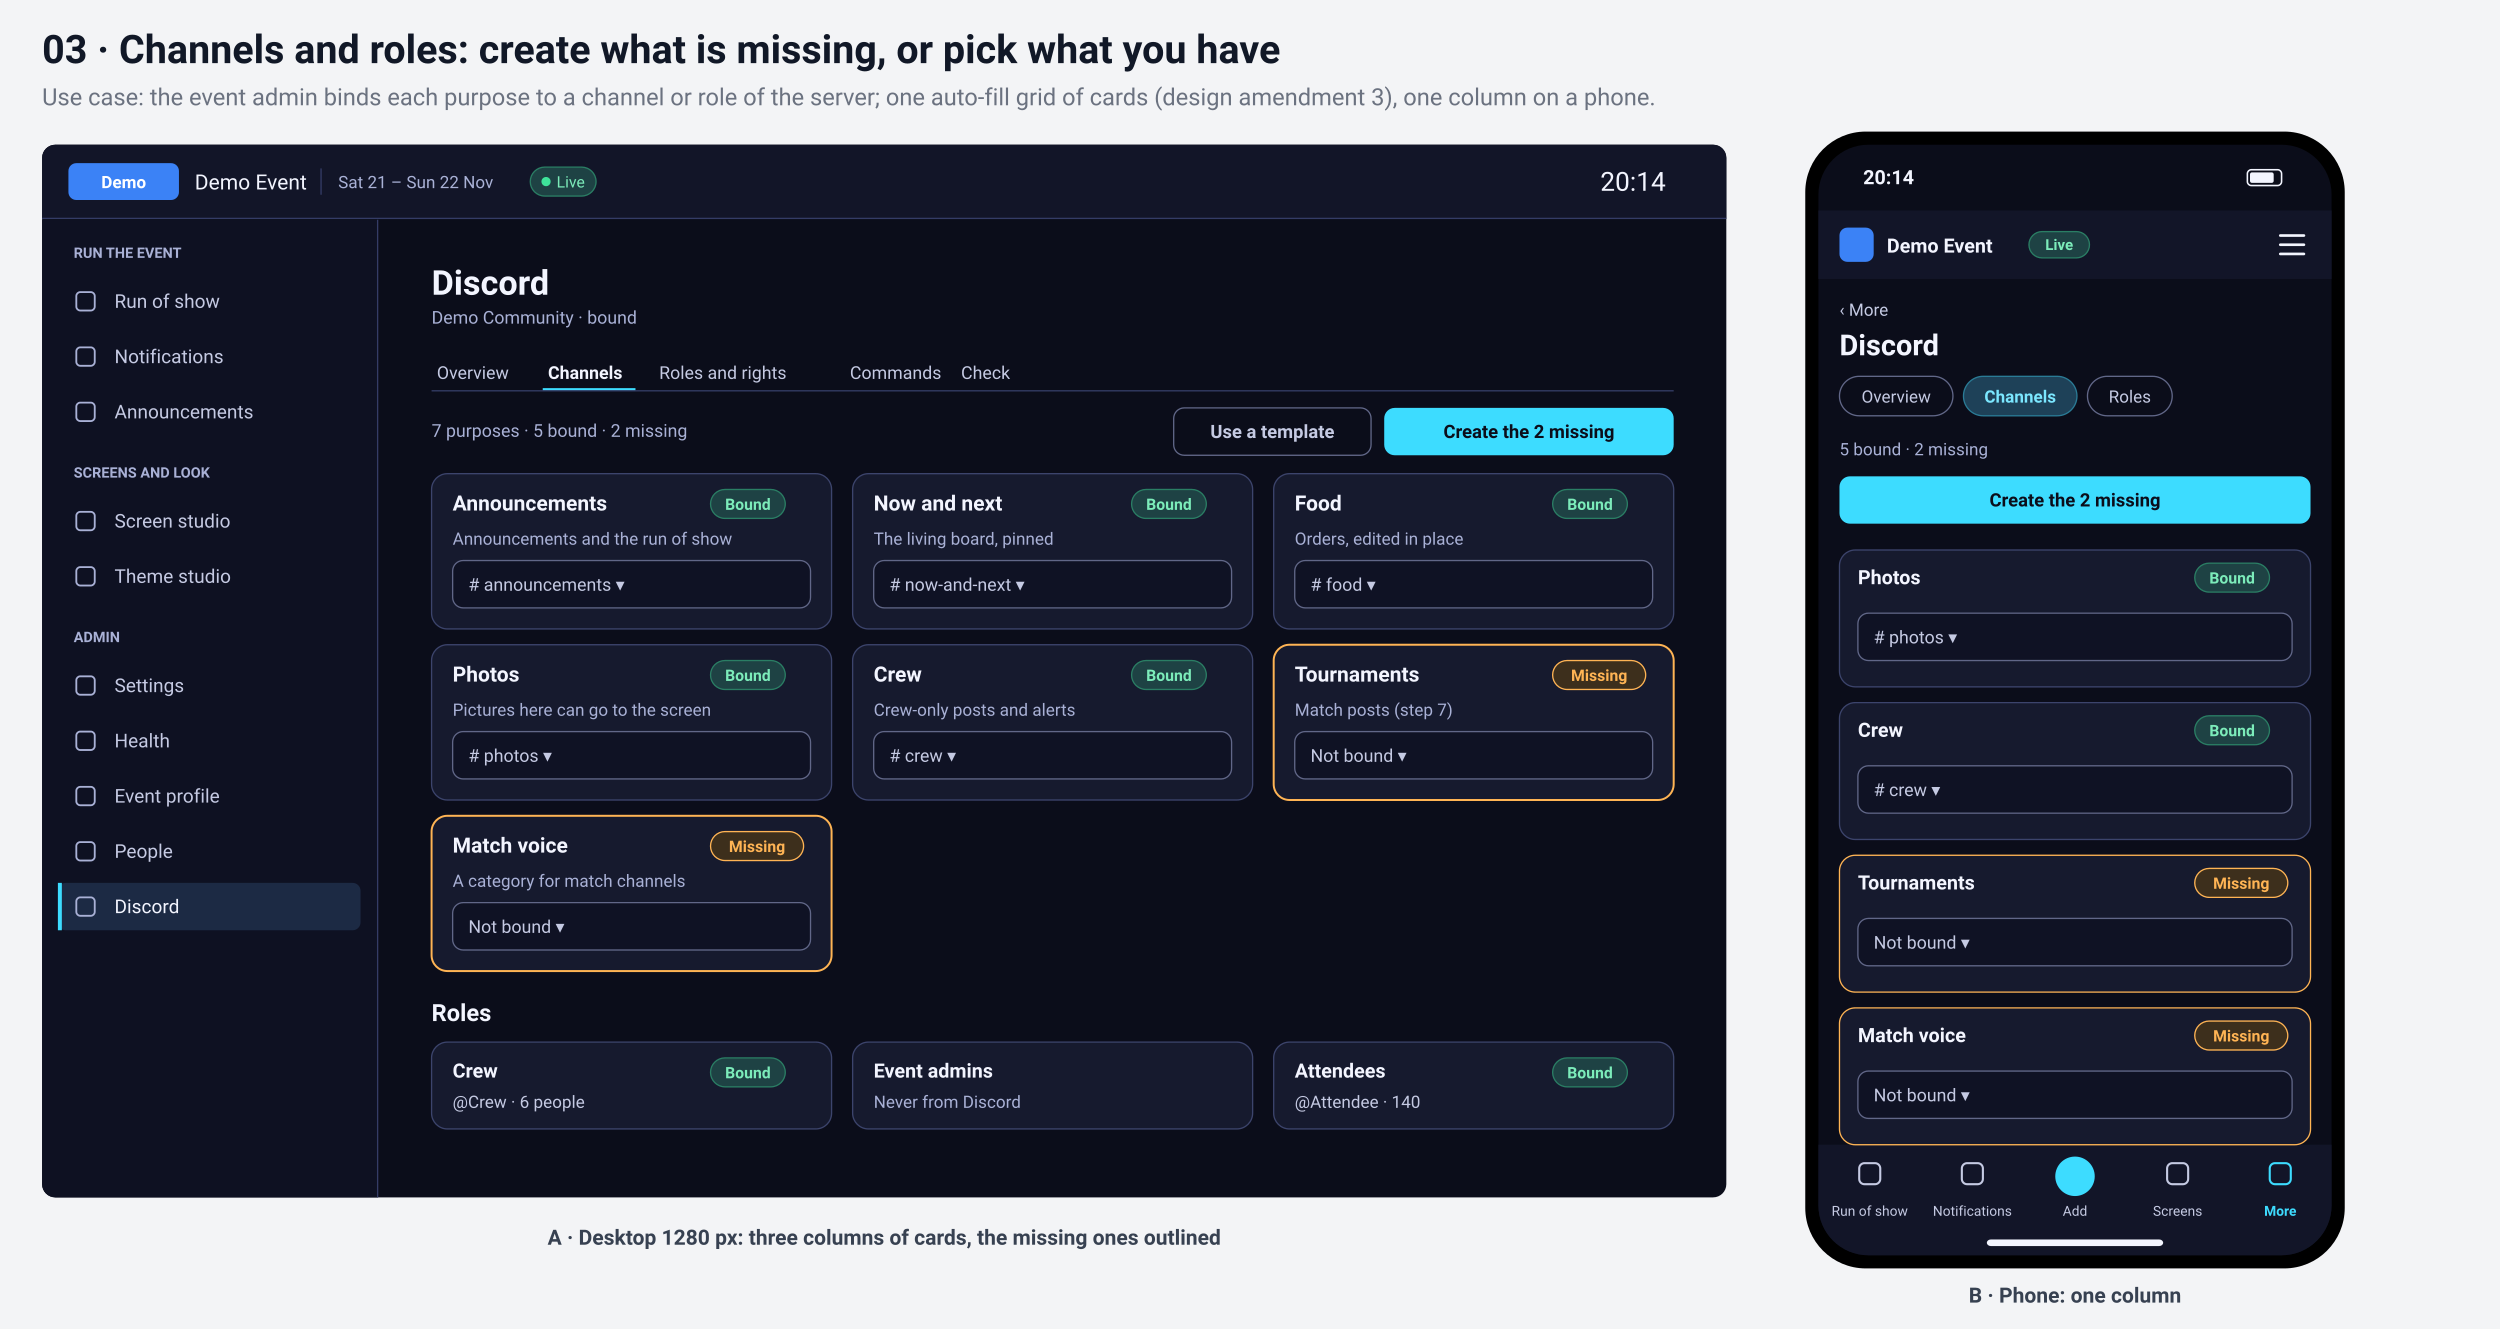
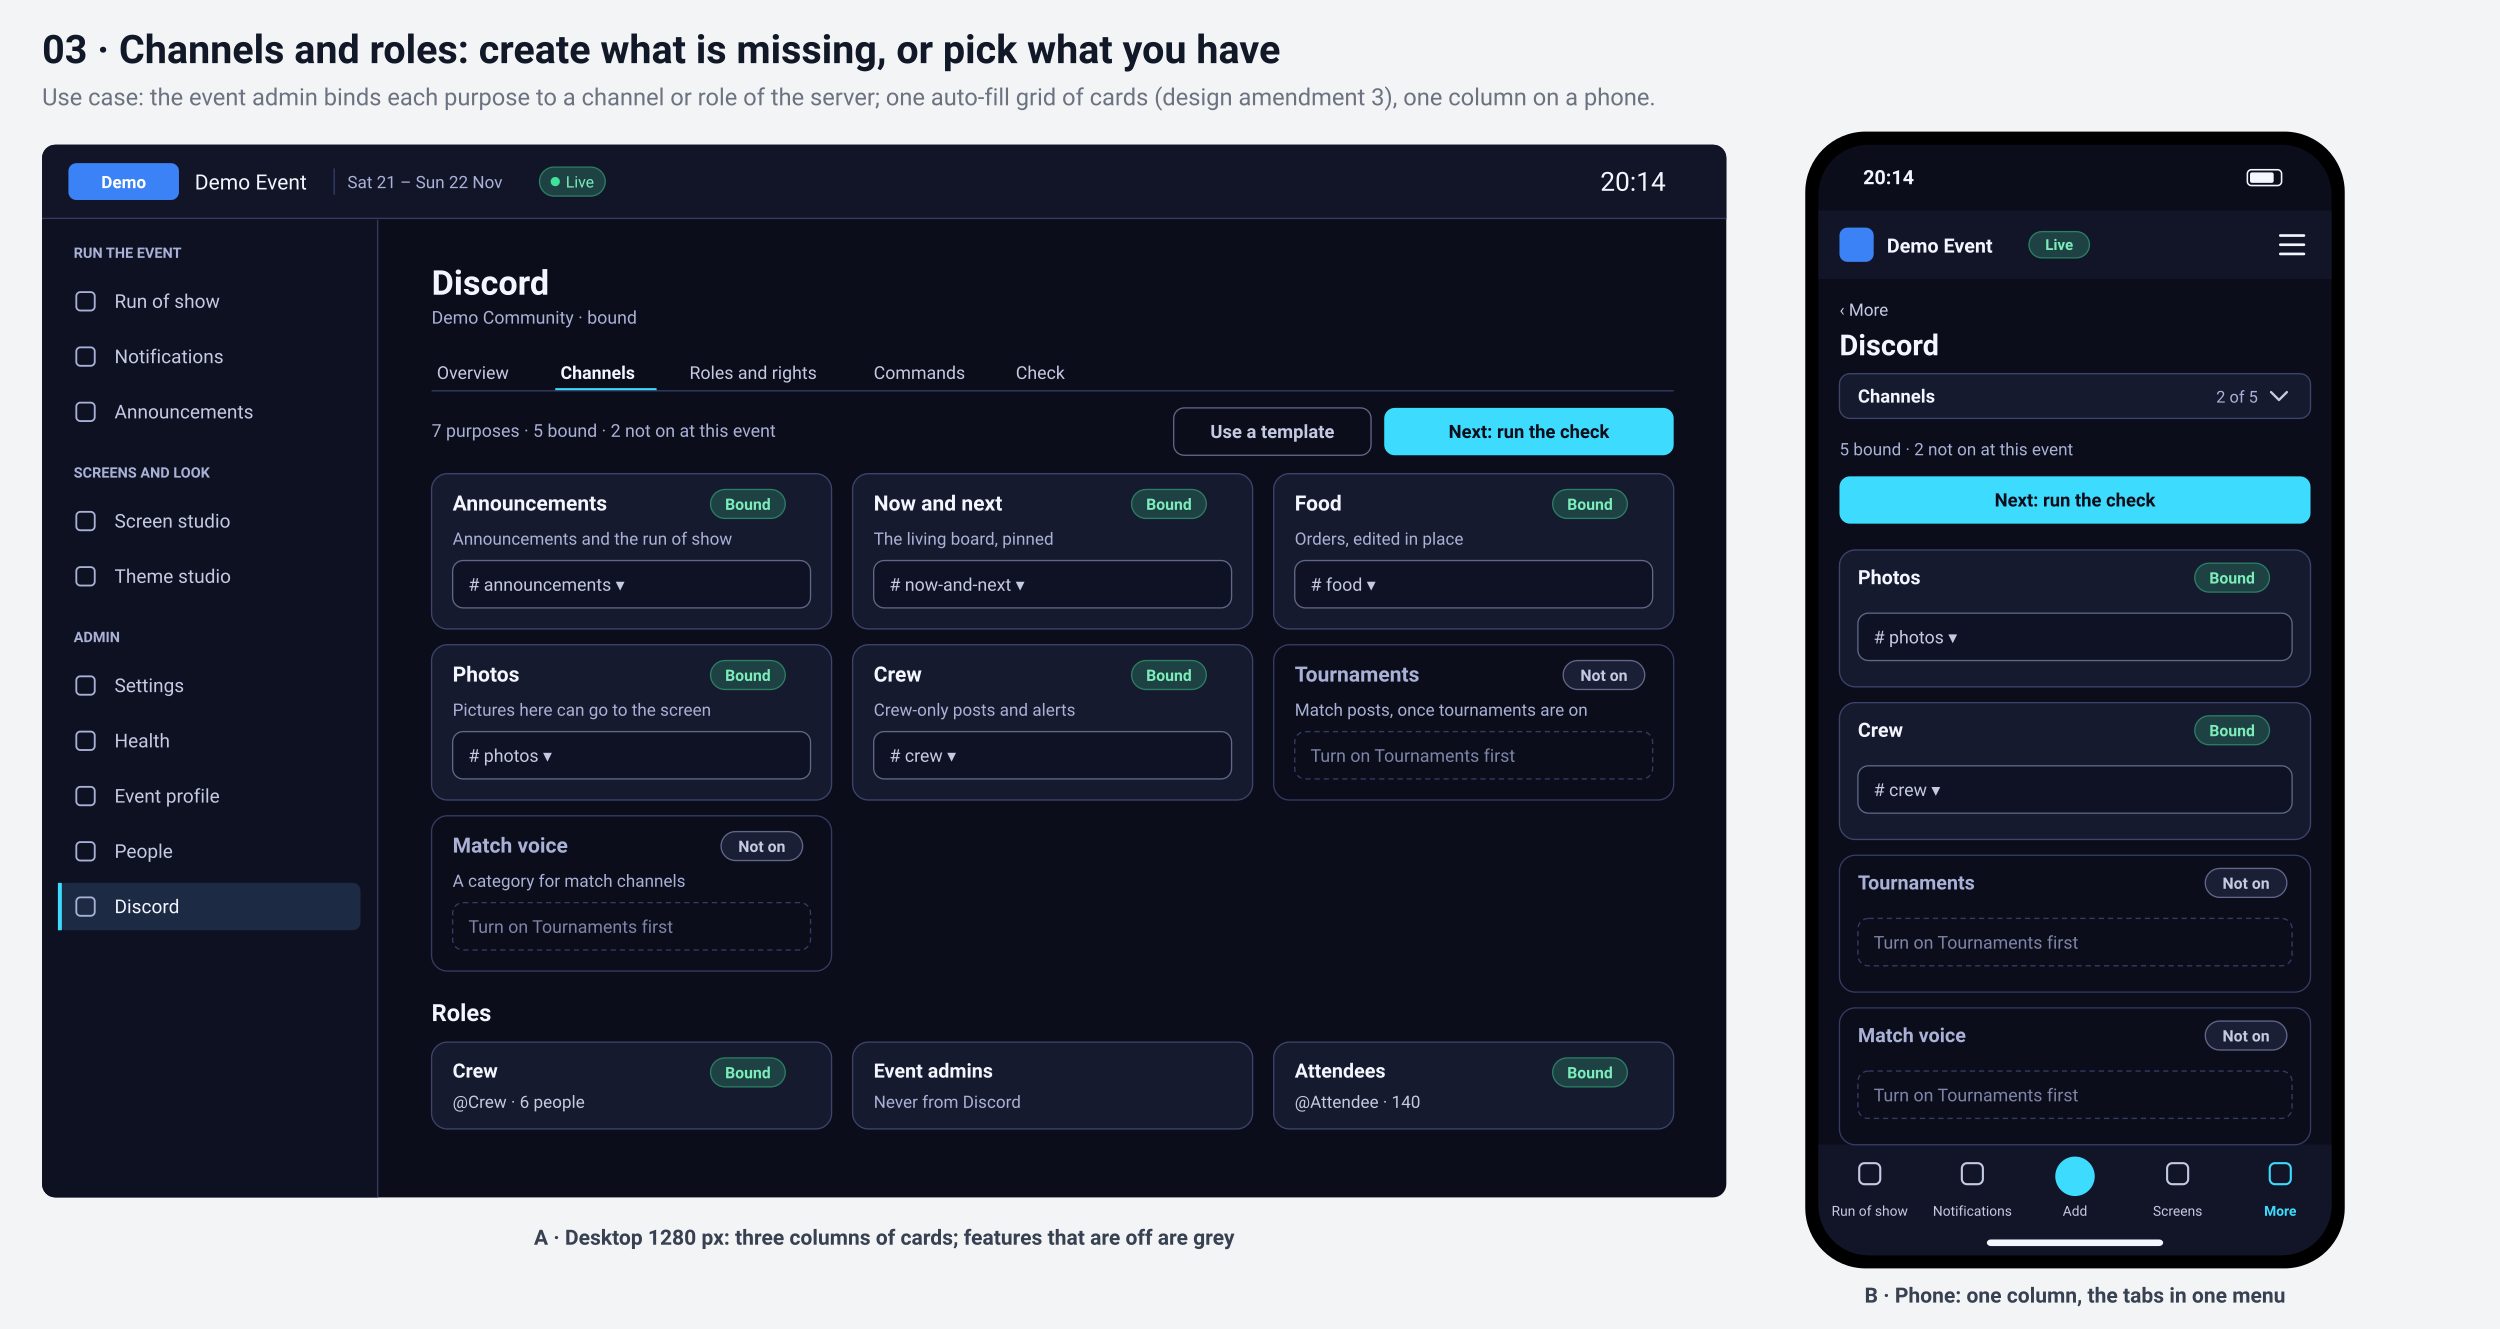
<svg xmlns="http://www.w3.org/2000/svg" viewBox="0 0 1900 1010" width="1900" height="1010" font-family="system-ui, -apple-system, 'Segoe UI', Roboto, Helvetica, Arial, sans-serif">
  <defs>
    <clipPath id="c1">
      <rect x="0" y="0" width="1280" height="800" rx="10" />
    </clipPath>
    <clipPath id="c2">
      <rect x="1382" y="110" width="390" height="844" rx="38" />
    </clipPath>
  </defs>
  <rect x="0" y="0" width="1900" height="1010" rx="0" fill="#f3f4f6" />
  <text x="32" y="48" font-size="30" fill="#111827" font-weight="700" text-anchor="start" data-box="0 1900">03 · Channels and roles: create what is missing, or pick what you have</text>
  <text x="32" y="80" font-size="18" fill="#6b7280" font-weight="400" text-anchor="start" data-box="0 1900">Use case: the event admin binds each purpose to a channel or role of the server; one auto-fill grid of cards (design amendment 3), one column on a phone.</text>
  <g transform="translate(32,110) scale(1)">
    <g clip-path="url(#c1)">
      <rect x="0" y="0" width="1280" height="800" rx="0" fill="#0b0d1a" />
      <rect x="0" y="0" width="1280" height="56" rx="0" fill="#121528" />
      <line x1="0" y1="56" x2="1280" y2="56" stroke="#343c66" stroke-width="1" />
      <rect x="20" y="14" width="84" height="28" rx="6" fill="#3b82f6" />
      <text x="62" y="33" font-size="13" fill="#fff" font-weight="700" text-anchor="middle" data-box="22 102">Demo</text>
-       <text x="116" y="34" font-size="16" fill="#f3f5ff" font-weight="400" text-anchor="start" data-box="110 210">Demo Event</text>
-       <line x1="212" y1="18" x2="212" y2="38" stroke="#343c66" stroke-width="1" />
-       <text x="225" y="33" font-size="13" fill="#a9b1d6" font-weight="400" text-anchor="start" data-box="220 365">Sat 21 – Sun 22 Nov</text>
-       <rect x="371" y="17" width="50" height="22" rx="11" fill="#1e4244" stroke="#2a7e64" stroke-width="1" />
-       <circle cx="383" cy="28" r="3.5" fill="#3ee39a" />
-       <text x="391" y="32.5" font-size="12" fill="#7cecba" font-weight="400" text-anchor="start" data-box="388 420">Live</text>
+       <text x="116" y="34" font-size="16" fill="#f3f5ff" font-weight="400" text-anchor="start" data-box="110 218">Demo Event</text>
+       <line x1="222" y1="18" x2="222" y2="38" stroke="#343c66" stroke-width="1" />
+       <text x="232" y="33" font-size="13" fill="#a9b1d6" font-weight="400" text-anchor="start" data-box="228 372">Sat 21 – Sun 22 Nov</text>
+       <rect x="378" y="17" width="50" height="22" rx="11" fill="#1e4244" stroke="#2a7e64" stroke-width="1" />
+       <circle cx="390" cy="28" r="3.5" fill="#3ee39a" />
+       <text x="398" y="32.5" font-size="12" fill="#7cecba" font-weight="400" text-anchor="start" data-box="395 427">Live</text>
      <text x="1234" y="35" font-size="20" fill="#f3f5ff" font-weight="400" text-anchor="end" data-box="1160 1240">20:14</text>
      <rect x="0" y="57" width="255" height="743" rx="0" fill="#0e1122" />
      <line x1="255" y1="57" x2="255" y2="800" stroke="#343c66" stroke-width="1" />
      <text x="24" y="86" font-size="11" fill="#a9b1d6" font-weight="600" text-anchor="start" data-box="20 250">RUN THE EVENT</text>
      <rect x="26" y="112" width="14" height="14" rx="3" fill="none" stroke="#a9b1d6" stroke-width="1.4" />
      <text x="55" y="124" font-size="14.5" fill="#c5cae3" font-weight="400" text-anchor="start" data-box="50 250">Run of show</text>
      <rect x="26" y="154" width="14" height="14" rx="3" fill="none" stroke="#a9b1d6" stroke-width="1.4" />
      <text x="55" y="166" font-size="14.5" fill="#c5cae3" font-weight="400" text-anchor="start" data-box="50 250">Notifications</text>
      <rect x="26" y="196" width="14" height="14" rx="3" fill="none" stroke="#a9b1d6" stroke-width="1.4" />
      <text x="55" y="208" font-size="14.5" fill="#c5cae3" font-weight="400" text-anchor="start" data-box="50 250">Announcements</text>
      <text x="24" y="253" font-size="11" fill="#a9b1d6" font-weight="600" text-anchor="start" data-box="20 250">SCREENS AND LOOK</text>
      <rect x="26" y="279" width="14" height="14" rx="3" fill="none" stroke="#a9b1d6" stroke-width="1.4" />
      <text x="55" y="291" font-size="14.5" fill="#c5cae3" font-weight="400" text-anchor="start" data-box="50 250">Screen studio</text>
      <rect x="26" y="321" width="14" height="14" rx="3" fill="none" stroke="#a9b1d6" stroke-width="1.4" />
      <text x="55" y="333" font-size="14.5" fill="#c5cae3" font-weight="400" text-anchor="start" data-box="50 250">Theme studio</text>
      <text x="24" y="378" font-size="11" fill="#a9b1d6" font-weight="600" text-anchor="start" data-box="20 250">ADMIN</text>
      <rect x="26" y="404" width="14" height="14" rx="3" fill="none" stroke="#a9b1d6" stroke-width="1.4" />
      <text x="55" y="416" font-size="14.5" fill="#c5cae3" font-weight="400" text-anchor="start" data-box="50 250">Settings</text>
      <rect x="26" y="446" width="14" height="14" rx="3" fill="none" stroke="#a9b1d6" stroke-width="1.4" />
      <text x="55" y="458" font-size="14.5" fill="#c5cae3" font-weight="400" text-anchor="start" data-box="50 250">Health</text>
      <rect x="26" y="488" width="14" height="14" rx="3" fill="none" stroke="#a9b1d6" stroke-width="1.4" />
      <text x="55" y="500" font-size="14.5" fill="#c5cae3" font-weight="400" text-anchor="start" data-box="50 250">Event profile</text>
      <rect x="26" y="530" width="14" height="14" rx="3" fill="none" stroke="#a9b1d6" stroke-width="1.4" />
      <text x="55" y="542" font-size="14.5" fill="#c5cae3" font-weight="400" text-anchor="start" data-box="50 250">People</text>
      <rect x="12" y="561" width="230" height="36" rx="6" fill="#1c2a44" />
      <rect x="12" y="561" width="3" height="36" rx="0" fill="#3ddcff" />
      <rect x="26" y="572" width="14" height="14" rx="3" fill="none" stroke="#a9b1d6" stroke-width="1.4" />
      <text x="55" y="584" font-size="14.5" fill="#f3f5ff" font-weight="400" text-anchor="start" data-box="50 250">Discord</text>
      <text x="296" y="114" font-size="26" fill="#f3f5ff" font-weight="600" text-anchor="start" data-box="296 1240">Discord</text>
      <text x="296" y="136" font-size="13.5" fill="#a9b1d6" font-weight="400" text-anchor="start" data-box="296 1240">Demo Community · bound</text>
-       <text x="300" y="178" font-size="13.5" fill="#c5cae3" font-weight="400" text-anchor="start" data-box="298 378.48">Overview</text>
-       <text x="384.48" y="178" font-size="13.5" fill="#f3f5ff" font-weight="600" text-anchor="start" data-box="382.48 462.96">Channels</text>
-       <line x1="380.48" y1="186" x2="450.96" y2="186" stroke="#3ddcff" stroke-width="2" />
-       <text x="468.96" y="178" font-size="13.5" fill="#c5cae3" font-weight="400" text-anchor="start" data-box="466.96 607.92">Roles and rights</text>
-       <text x="613.92" y="178" font-size="13.5" fill="#c5cae3" font-weight="400" text-anchor="start" data-box="611.92 692.4">Commands</text>
-       <text x="698.4" y="178" font-size="13.5" fill="#c5cae3" font-weight="400" text-anchor="start" data-box="696.4 754.2">Check</text>
+       <text x="300" y="178" font-size="13.5" fill="#c5cae3" font-weight="400" text-anchor="start" data-box="298 388">Overview</text>
+       <text x="394" y="178" font-size="13.5" fill="#f3f5ff" font-weight="600" text-anchor="start" data-box="392 486">Channels</text>
+       <line x1="390" y1="186" x2="467" y2="186" stroke="#3ddcff" stroke-width="2" />
+       <text x="492" y="178" font-size="13.5" fill="#c5cae3" font-weight="400" text-anchor="start" data-box="490 626">Roles and rights</text>
+       <text x="632" y="178" font-size="13.5" fill="#c5cae3" font-weight="400" text-anchor="start" data-box="630 734">Commands</text>
+       <text x="740" y="178" font-size="13.5" fill="#c5cae3" font-weight="400" text-anchor="start" data-box="738 840">Check</text>
      <line x1="296" y1="187" x2="1240" y2="187" stroke="#343c66" stroke-width="1" />
-       <text x="296" y="222" font-size="13.5" fill="#a9b1d6" font-weight="400" text-anchor="start" data-box="296 1240">7 purposes · 5 bound · 2 missing</text>
+       <text x="296" y="222" font-size="13.5" fill="#a9b1d6" font-weight="400" text-anchor="start" data-box="296 840">7 purposes · 5 bound · 2 not on at this event</text>
      <rect x="1020" y="200" width="220" height="36" rx="8" fill="#3ddcff" />
-       <text x="1130" y="222.9" font-size="14" fill="#0b0d1a" font-weight="600" text-anchor="middle" data-box="1024 1236">Create the 2 missing</text>
+       <text x="1130" y="222.9" font-size="14" fill="#0b0d1a" font-weight="600" text-anchor="middle" data-box="1024 1236">Next: run the check</text>
      <rect x="860" y="200" width="150" height="36" rx="8" fill="none" stroke="#616788" stroke-width="1" />
      <text x="935" y="222.9" font-size="14" fill="#c5cae3" font-weight="600" text-anchor="middle" data-box="864 1006">Use a template</text>
      <rect x="296" y="250" width="304" height="118" rx="12" fill="#161a2e" stroke="#3c446c" stroke-width="1" />
      <text x="312" y="278" font-size="16" fill="#f3f5ff" font-weight="600" text-anchor="start" data-box="312 584">Announcements</text>
      <rect x="508" y="262" width="56.8" height="22" rx="11" fill="#1e4244" stroke="#2a7e64" stroke-width="1" />
      <text x="536.4" y="277.5" font-size="12" fill="#7cecba" font-weight="600" text-anchor="middle" data-box="511 561.8">Bound</text>
      <text x="312" y="304" font-size="13" fill="#a9b1d6" font-weight="400" text-anchor="start" data-box="312 584">Announcements and the run of show</text>
      <rect x="312" y="316" width="272" height="36" rx="8" fill="#0f1224" stroke="#616788" stroke-width="1" />
      <text x="324" y="339" font-size="13.5" fill="#c5cae3" font-weight="400" text-anchor="start" data-box="320 576"># announcements  ▾</text>
      <rect x="616" y="250" width="304" height="118" rx="12" fill="#161a2e" stroke="#3c446c" stroke-width="1" />
      <text x="632" y="278" font-size="16" fill="#f3f5ff" font-weight="600" text-anchor="start" data-box="632 904">Now and next</text>
      <rect x="828" y="262" width="56.8" height="22" rx="11" fill="#1e4244" stroke="#2a7e64" stroke-width="1" />
      <text x="856.4" y="277.5" font-size="12" fill="#7cecba" font-weight="600" text-anchor="middle" data-box="831 881.8">Bound</text>
      <text x="632" y="304" font-size="13" fill="#a9b1d6" font-weight="400" text-anchor="start" data-box="632 904">The living board, pinned</text>
      <rect x="632" y="316" width="272" height="36" rx="8" fill="#0f1224" stroke="#616788" stroke-width="1" />
      <text x="644" y="339" font-size="13.5" fill="#c5cae3" font-weight="400" text-anchor="start" data-box="640 896"># now-and-next  ▾</text>
      <rect x="936" y="250" width="304" height="118" rx="12" fill="#161a2e" stroke="#3c446c" stroke-width="1" />
      <text x="952" y="278" font-size="16" fill="#f3f5ff" font-weight="600" text-anchor="start" data-box="952 1224">Food</text>
      <rect x="1148" y="262" width="56.8" height="22" rx="11" fill="#1e4244" stroke="#2a7e64" stroke-width="1" />
      <text x="1176.4" y="277.5" font-size="12" fill="#7cecba" font-weight="600" text-anchor="middle" data-box="1151 1201.8">Bound</text>
      <text x="952" y="304" font-size="13" fill="#a9b1d6" font-weight="400" text-anchor="start" data-box="952 1224">Orders, edited in place</text>
      <rect x="952" y="316" width="272" height="36" rx="8" fill="#0f1224" stroke="#616788" stroke-width="1" />
      <text x="964" y="339" font-size="13.5" fill="#c5cae3" font-weight="400" text-anchor="start" data-box="960 1216"># food  ▾</text>
      <rect x="296" y="380" width="304" height="118" rx="12" fill="#161a2e" stroke="#3c446c" stroke-width="1" />
      <text x="312" y="408" font-size="16" fill="#f3f5ff" font-weight="600" text-anchor="start" data-box="312 584">Photos</text>
      <rect x="508" y="392" width="56.8" height="22" rx="11" fill="#1e4244" stroke="#2a7e64" stroke-width="1" />
      <text x="536.4" y="407.5" font-size="12" fill="#7cecba" font-weight="600" text-anchor="middle" data-box="511 561.8">Bound</text>
      <text x="312" y="434" font-size="13" fill="#a9b1d6" font-weight="400" text-anchor="start" data-box="312 584">Pictures here can go to the screen</text>
      <rect x="312" y="446" width="272" height="36" rx="8" fill="#0f1224" stroke="#616788" stroke-width="1" />
      <text x="324" y="469" font-size="13.5" fill="#c5cae3" font-weight="400" text-anchor="start" data-box="320 576"># photos  ▾</text>
      <rect x="616" y="380" width="304" height="118" rx="12" fill="#161a2e" stroke="#3c446c" stroke-width="1" />
      <text x="632" y="408" font-size="16" fill="#f3f5ff" font-weight="600" text-anchor="start" data-box="632 904">Crew</text>
      <rect x="828" y="392" width="56.8" height="22" rx="11" fill="#1e4244" stroke="#2a7e64" stroke-width="1" />
      <text x="856.4" y="407.5" font-size="12" fill="#7cecba" font-weight="600" text-anchor="middle" data-box="831 881.8">Bound</text>
      <text x="632" y="434" font-size="13" fill="#a9b1d6" font-weight="400" text-anchor="start" data-box="632 904">Crew-only posts and alerts</text>
      <rect x="632" y="446" width="272" height="36" rx="8" fill="#0f1224" stroke="#616788" stroke-width="1" />
      <text x="644" y="469" font-size="13.5" fill="#c5cae3" font-weight="400" text-anchor="start" data-box="640 896"># crew  ▾</text>
-       <rect x="936" y="380" width="304" height="118" rx="12" fill="#161a2e" stroke="#ffb454" stroke-width="1.5" />
-       <text x="952" y="408" font-size="16" fill="#f3f5ff" font-weight="600" text-anchor="start" data-box="952 1224">Tournaments</text>
-       <rect x="1148" y="392" width="70.72" height="22" rx="11" fill="#3d2f1c" stroke="#ffb454" stroke-width="1" />
-       <text x="1183.36" y="407.5" font-size="12" fill="#ffb454" font-weight="600" text-anchor="middle" data-box="1151 1215.72">Missing</text>
-       <text x="952" y="434" font-size="13" fill="#a9b1d6" font-weight="400" text-anchor="start" data-box="952 1224">Match posts (step 7)</text>
-       <rect x="952" y="446" width="272" height="36" rx="8" fill="#0f1224" stroke="#616788" stroke-width="1" />
-       <text x="964" y="469" font-size="13.5" fill="#c5cae3" font-weight="400" text-anchor="start" data-box="960 1216">Not bound  ▾</text>
-       <rect x="296" y="510" width="304" height="118" rx="12" fill="#161a2e" stroke="#ffb454" stroke-width="1.5" />
-       <text x="312" y="538" font-size="16" fill="#f3f5ff" font-weight="600" text-anchor="start" data-box="312 584">Match voice</text>
-       <rect x="508" y="522" width="70.72" height="22" rx="11" fill="#3d2f1c" stroke="#ffb454" stroke-width="1" />
-       <text x="543.36" y="537.5" font-size="12" fill="#ffb454" font-weight="600" text-anchor="middle" data-box="511 575.72">Missing</text>
+       <rect x="936" y="380" width="304" height="118" rx="12" fill="#0b0d1a" stroke="#343c66" stroke-width="1" />
+       <text x="952" y="408" font-size="16" fill="#a9b1d6" font-weight="600" text-anchor="start" data-box="952 1224">Tournaments</text>
+       <rect x="1156" y="392" width="62" height="22" rx="11" fill="#1b1f36" stroke="#616788" stroke-width="1" />
+       <text x="1187" y="407.5" font-size="12" fill="#c5cae3" font-weight="600" text-anchor="middle" data-box="1158 1216">Not on</text>
+       <text x="952" y="434" font-size="13" fill="#a9b1d6" font-weight="400" text-anchor="start" data-box="952 1224">Match posts, once tournaments are on</text>
+       <rect x="952" y="446" width="272" height="36" rx="8" fill="#0b0d1a" stroke="#343c66" stroke-width="1" stroke-dasharray="4 3" />
+       <text x="964" y="469" font-size="13.5" fill="#7d84a8" font-weight="400" text-anchor="start" data-box="960 1216">Turn on Tournaments first</text>
+       <rect x="296" y="510" width="304" height="118" rx="12" fill="#0b0d1a" stroke="#343c66" stroke-width="1" />
+       <text x="312" y="538" font-size="16" fill="#a9b1d6" font-weight="600" text-anchor="start" data-box="312 584">Match voice</text>
+       <rect x="516" y="522" width="62" height="22" rx="11" fill="#1b1f36" stroke="#616788" stroke-width="1" />
+       <text x="547" y="537.5" font-size="12" fill="#c5cae3" font-weight="600" text-anchor="middle" data-box="518 576">Not on</text>
      <text x="312" y="564" font-size="13" fill="#a9b1d6" font-weight="400" text-anchor="start" data-box="312 584">A category for match channels</text>
-       <rect x="312" y="576" width="272" height="36" rx="8" fill="#0f1224" stroke="#616788" stroke-width="1" />
-       <text x="324" y="599" font-size="13.5" fill="#c5cae3" font-weight="400" text-anchor="start" data-box="320 576">Not bound  ▾</text>
+       <rect x="312" y="576" width="272" height="36" rx="8" fill="#0b0d1a" stroke="#343c66" stroke-width="1" stroke-dasharray="4 3" />
+       <text x="324" y="599" font-size="13.5" fill="#7d84a8" font-weight="400" text-anchor="start" data-box="320 576">Turn on Tournaments first</text>
      <text x="296" y="666" font-size="18" fill="#f3f5ff" font-weight="600" text-anchor="start" data-box="296 1240">Roles</text>
      <rect x="296" y="682" width="304" height="66" rx="12" fill="#161a2e" stroke="#3c446c" stroke-width="1" />
      <text x="312" y="709" font-size="15" fill="#f3f5ff" font-weight="600" text-anchor="start" data-box="312 584">Crew</text>
      <text x="312" y="732" font-size="13" fill="#c5cae3" font-weight="400" text-anchor="start" data-box="312 584">@Crew · 6 people</text>
      <rect x="508" y="694" width="56.8" height="22" rx="11" fill="#1e4244" stroke="#2a7e64" stroke-width="1" />
      <text x="536.4" y="709.5" font-size="12" fill="#7cecba" font-weight="600" text-anchor="middle" data-box="511 561.8">Bound</text>
      <rect x="616" y="682" width="304" height="66" rx="12" fill="#161a2e" stroke="#3c446c" stroke-width="1" />
      <text x="632" y="709" font-size="15" fill="#f3f5ff" font-weight="600" text-anchor="start" data-box="632 904">Event admins</text>
      <text x="632" y="732" font-size="13" fill="#a9b1d6" font-weight="400" text-anchor="start" data-box="632 904">Never from Discord</text>
      <rect x="936" y="682" width="304" height="66" rx="12" fill="#161a2e" stroke="#3c446c" stroke-width="1" />
      <text x="952" y="709" font-size="15" fill="#f3f5ff" font-weight="600" text-anchor="start" data-box="952 1224">Attendees</text>
      <text x="952" y="732" font-size="13" fill="#c5cae3" font-weight="400" text-anchor="start" data-box="952 1224">@Attendee · 140</text>
      <rect x="1148" y="694" width="56.8" height="22" rx="11" fill="#1e4244" stroke="#2a7e64" stroke-width="1" />
      <text x="1176.4" y="709.5" font-size="12" fill="#7cecba" font-weight="600" text-anchor="middle" data-box="1151 1201.8">Bound</text>
    </g>
  </g>
-   <text x="672" y="946" font-size="16" fill="#374151" font-weight="600" text-anchor="middle" data-box="32 1312">A · Desktop 1280 px: three columns of cards, the missing ones outlined</text>
+   <text x="672" y="946" font-size="16" fill="#374151" font-weight="600" text-anchor="middle" data-box="32 1312">A · Desktop 1280 px: three columns of cards; features that are off are grey</text>
  <rect x="1372" y="100" width="410" height="864" rx="46" fill="#000" />
  <g clip-path="url(#c2)">
    <rect x="1382" y="110" width="390" height="844" rx="0" fill="#0b0d1a" />
    <text x="1416" y="140" font-size="15" fill="#f3f5ff" font-weight="600" text-anchor="start" data-box="1382 1772">20:14</text>
    <rect x="1708" y="129" width="26" height="12" rx="3" fill="none" stroke="#f3f5ff" stroke-width="1.2" />
    <rect x="1710" y="131" width="18" height="8" rx="1.5" fill="#f3f5ff" />
    <rect x="1382" y="160" width="390" height="52" rx="0" fill="#121528" />
    <rect x="1398" y="173" width="26" height="26" rx="6" fill="#3b82f6" />
    <text x="1434" y="192" font-size="15" fill="#f3f5ff" font-weight="600" text-anchor="start" data-box="1382 1772">Demo Event</text>
    <rect x="1542" y="176" width="46" height="20" rx="10" fill="#1e4244" stroke="#2a7e64" stroke-width="1" />
    <text x="1565" y="190" font-size="11.5" fill="#7cecba" font-weight="600" text-anchor="middle" data-box="1544 1586">Live</text>
    <rect x="1732" y="178" width="20" height="2" rx="1" fill="#f3f5ff" />
    <rect x="1732" y="185" width="20" height="2" rx="1" fill="#f3f5ff" />
    <rect x="1732" y="192" width="20" height="2" rx="1" fill="#f3f5ff" />
    <text x="1398" y="240" font-size="13" fill="#c5cae3" font-weight="400" text-anchor="start" data-box="1382 1772">‹ More</text>
    <text x="1398" y="270" font-size="22" fill="#f3f5ff" font-weight="600" text-anchor="start" data-box="1382 1772">Discord</text>
-     <rect x="1398" y="286" width="86.24" height="30" rx="15" fill="none" stroke="#616788" stroke-width="1" />
-     <text x="1441.12" y="306" font-size="13" fill="#c5cae3" font-weight="400" text-anchor="middle" data-box="1402 1480.24">Overview</text>
-     <rect x="1492.24" y="286" width="86.24" height="30" rx="15" fill="#1e4158" stroke="#2a7b96" stroke-width="1" />
-     <text x="1535.36" y="306" font-size="13" fill="#7be7ff" font-weight="600" text-anchor="middle" data-box="1496.24 1574.48">Channels</text>
-     <rect x="1586.48" y="286" width="64.4" height="30" rx="15" fill="none" stroke="#616788" stroke-width="1" />
-     <text x="1618.68" y="306" font-size="13" fill="#c5cae3" font-weight="400" text-anchor="middle" data-box="1590.48 1646.88">Roles</text>
+     <rect x="1398" y="284" width="358" height="34" rx="8" fill="#161a2e" stroke="#3c446c" stroke-width="1" />
+     <text x="1412" y="306" font-size="14" fill="#f3f5ff" font-weight="600" text-anchor="start" data-box="1408 1648">Channels</text>
+     <text x="1716" y="306" font-size="12.5" fill="#a9b1d6" font-weight="400" text-anchor="end" data-box="1648 1718">2 of 5</text>
+     <path d="M1726,298 l6,6 l6,-6" fill="none" stroke="#c5cae3" stroke-width="1.8" stroke-linecap="round" stroke-linejoin="round" />
    <rect x="1382" y="870" width="390" height="84" rx="0" fill="#121528" />
    <rect x="1413" y="884" width="16" height="16" rx="4" fill="none" stroke="#c5cae3" stroke-width="1.6" />
    <text x="1421" y="924" font-size="10.5" fill="#c5cae3" font-weight="400" text-anchor="middle" data-box="1382 1460">Run of show</text>
    <rect x="1491" y="884" width="16" height="16" rx="4" fill="none" stroke="#c5cae3" stroke-width="1.6" />
    <text x="1499" y="924" font-size="10.5" fill="#c5cae3" font-weight="400" text-anchor="middle" data-box="1460 1538">Notifications</text>
    <circle cx="1577" cy="894" r="15" fill="#3ddcff" />
    <text x="1577" y="924" font-size="10.5" fill="#c5cae3" font-weight="400" text-anchor="middle" data-box="1538 1616">Add</text>
    <rect x="1647" y="884" width="16" height="16" rx="4" fill="none" stroke="#c5cae3" stroke-width="1.6" />
    <text x="1655" y="924" font-size="10.5" fill="#c5cae3" font-weight="400" text-anchor="middle" data-box="1616 1694">Screens</text>
    <rect x="1725" y="884" width="16" height="16" rx="4" fill="none" stroke="#3ddcff" stroke-width="1.6" />
    <text x="1733" y="924" font-size="10.5" fill="#3ddcff" font-weight="600" text-anchor="middle" data-box="1694 1772">More</text>
    <rect x="1510" y="942" width="134" height="5" rx="3" fill="#f3f5ff" />
-     <text x="1398" y="346" font-size="13" fill="#a9b1d6" font-weight="400" text-anchor="start" data-box="1398 1756">5 bound · 2 missing</text>
+     <text x="1398" y="346" font-size="13" fill="#a9b1d6" font-weight="400" text-anchor="start" data-box="1398 1756">5 bound · 2 not on at this event</text>
    <rect x="1398" y="362" width="358" height="36" rx="8" fill="#3ddcff" />
-     <text x="1577" y="384.9" font-size="14" fill="#0b0d1a" font-weight="600" text-anchor="middle" data-box="1402 1752">Create the 2 missing</text>
+     <text x="1577" y="384.9" font-size="14" fill="#0b0d1a" font-weight="600" text-anchor="middle" data-box="1402 1752">Next: run the check</text>
    <rect x="1398" y="418" width="358" height="104" rx="12" fill="#161a2e" stroke="#3c446c" stroke-width="1" />
    <text x="1412" y="444" font-size="15" fill="#f3f5ff" font-weight="600" text-anchor="start" data-box="1412 1742">Photos</text>
    <rect x="1668" y="428" width="56.8" height="22" rx="11" fill="#1e4244" stroke="#2a7e64" stroke-width="1" />
    <text x="1696.4" y="443.5" font-size="12" fill="#7cecba" font-weight="600" text-anchor="middle" data-box="1671 1721.8">Bound</text>
    <rect x="1412" y="466" width="330" height="36" rx="8" fill="#0f1224" stroke="#616788" stroke-width="1" />
    <text x="1424" y="489" font-size="13.5" fill="#c5cae3" font-weight="400" text-anchor="start" data-box="1420 1734"># photos  ▾</text>
    <rect x="1398" y="534" width="358" height="104" rx="12" fill="#161a2e" stroke="#3c446c" stroke-width="1" />
    <text x="1412" y="560" font-size="15" fill="#f3f5ff" font-weight="600" text-anchor="start" data-box="1412 1742">Crew</text>
    <rect x="1668" y="544" width="56.8" height="22" rx="11" fill="#1e4244" stroke="#2a7e64" stroke-width="1" />
    <text x="1696.4" y="559.5" font-size="12" fill="#7cecba" font-weight="600" text-anchor="middle" data-box="1671 1721.8">Bound</text>
    <rect x="1412" y="582" width="330" height="36" rx="8" fill="#0f1224" stroke="#616788" stroke-width="1" />
    <text x="1424" y="605" font-size="13.5" fill="#c5cae3" font-weight="400" text-anchor="start" data-box="1420 1734"># crew  ▾</text>
-     <rect x="1398" y="650" width="358" height="104" rx="12" fill="#161a2e" stroke="#ffb454" stroke-width="1" />
-     <text x="1412" y="676" font-size="15" fill="#f3f5ff" font-weight="600" text-anchor="start" data-box="1412 1742">Tournaments</text>
-     <rect x="1668" y="660" width="70.72" height="22" rx="11" fill="#3d2f1c" stroke="#ffb454" stroke-width="1" />
-     <text x="1703.36" y="675.5" font-size="12" fill="#ffb454" font-weight="600" text-anchor="middle" data-box="1671 1735.72">Missing</text>
-     <rect x="1412" y="698" width="330" height="36" rx="8" fill="#0f1224" stroke="#616788" stroke-width="1" />
-     <text x="1424" y="721" font-size="13.5" fill="#c5cae3" font-weight="400" text-anchor="start" data-box="1420 1734">Not bound  ▾</text>
-     <rect x="1398" y="766" width="358" height="104" rx="12" fill="#161a2e" stroke="#ffb454" stroke-width="1" />
-     <text x="1412" y="792" font-size="15" fill="#f3f5ff" font-weight="600" text-anchor="start" data-box="1412 1742">Match voice</text>
-     <rect x="1668" y="776" width="70.72" height="22" rx="11" fill="#3d2f1c" stroke="#ffb454" stroke-width="1" />
-     <text x="1703.36" y="791.5" font-size="12" fill="#ffb454" font-weight="600" text-anchor="middle" data-box="1671 1735.72">Missing</text>
-     <rect x="1412" y="814" width="330" height="36" rx="8" fill="#0f1224" stroke="#616788" stroke-width="1" />
-     <text x="1424" y="837" font-size="13.5" fill="#c5cae3" font-weight="400" text-anchor="start" data-box="1420 1734">Not bound  ▾</text>
+     <rect x="1398" y="650" width="358" height="104" rx="12" fill="#0b0d1a" stroke="#343c66" stroke-width="1" />
+     <text x="1412" y="676" font-size="15" fill="#a9b1d6" font-weight="600" text-anchor="start" data-box="1412 1742">Tournaments</text>
+     <rect x="1676" y="660" width="62" height="22" rx="11" fill="#1b1f36" stroke="#616788" stroke-width="1" />
+     <text x="1707" y="675.5" font-size="12" fill="#c5cae3" font-weight="600" text-anchor="middle" data-box="1678 1736">Not on</text>
+     <rect x="1412" y="698" width="330" height="36" rx="8" fill="#0b0d1a" stroke="#343c66" stroke-width="1" stroke-dasharray="4 3" />
+     <text x="1424" y="721" font-size="13.5" fill="#7d84a8" font-weight="400" text-anchor="start" data-box="1420 1734">Turn on Tournaments first</text>
+     <rect x="1398" y="766" width="358" height="104" rx="12" fill="#0b0d1a" stroke="#343c66" stroke-width="1" />
+     <text x="1412" y="792" font-size="15" fill="#a9b1d6" font-weight="600" text-anchor="start" data-box="1412 1742">Match voice</text>
+     <rect x="1676" y="776" width="62" height="22" rx="11" fill="#1b1f36" stroke="#616788" stroke-width="1" />
+     <text x="1707" y="791.5" font-size="12" fill="#c5cae3" font-weight="600" text-anchor="middle" data-box="1678 1736">Not on</text>
+     <rect x="1412" y="814" width="330" height="36" rx="8" fill="#0b0d1a" stroke="#343c66" stroke-width="1" stroke-dasharray="4 3" />
+     <text x="1424" y="837" font-size="13.5" fill="#7d84a8" font-weight="400" text-anchor="start" data-box="1420 1734">Turn on Tournaments first</text>
  </g>
-   <text x="1577" y="990" font-size="16" fill="#374151" font-weight="600" text-anchor="middle" data-box="1372 1782">B · Phone: one column</text>
+   <text x="1577" y="990" font-size="16" fill="#374151" font-weight="600" text-anchor="middle" data-box="1372 1782">B · Phone: one column, the tabs in one menu</text>
</svg>
